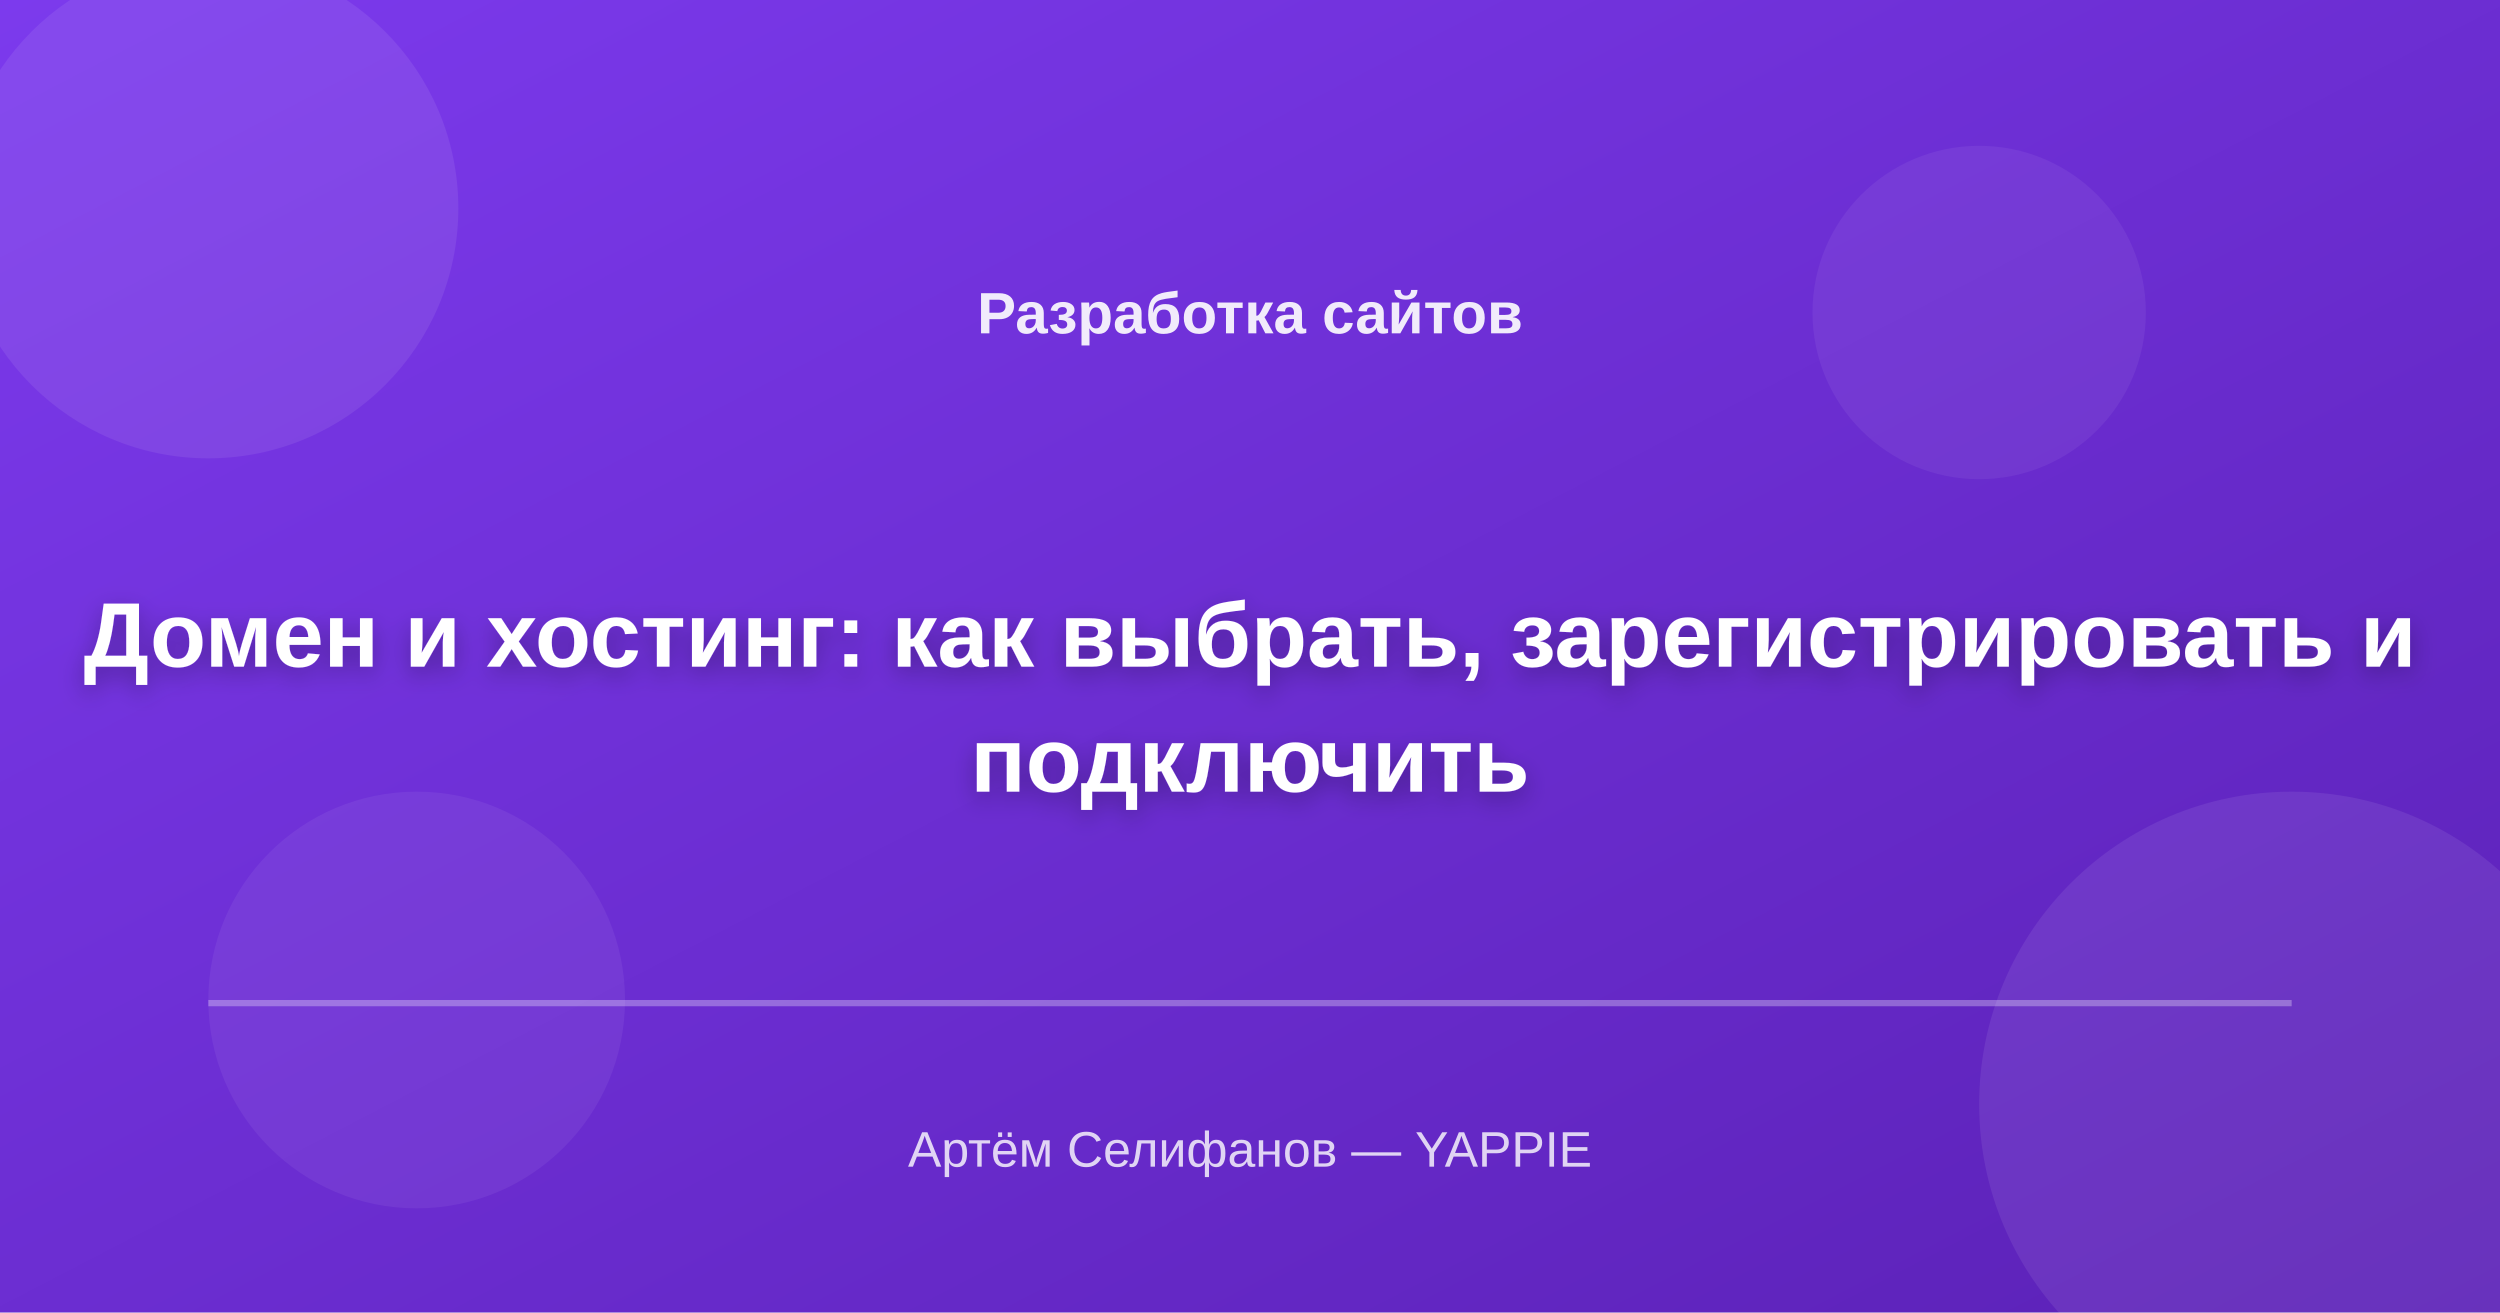
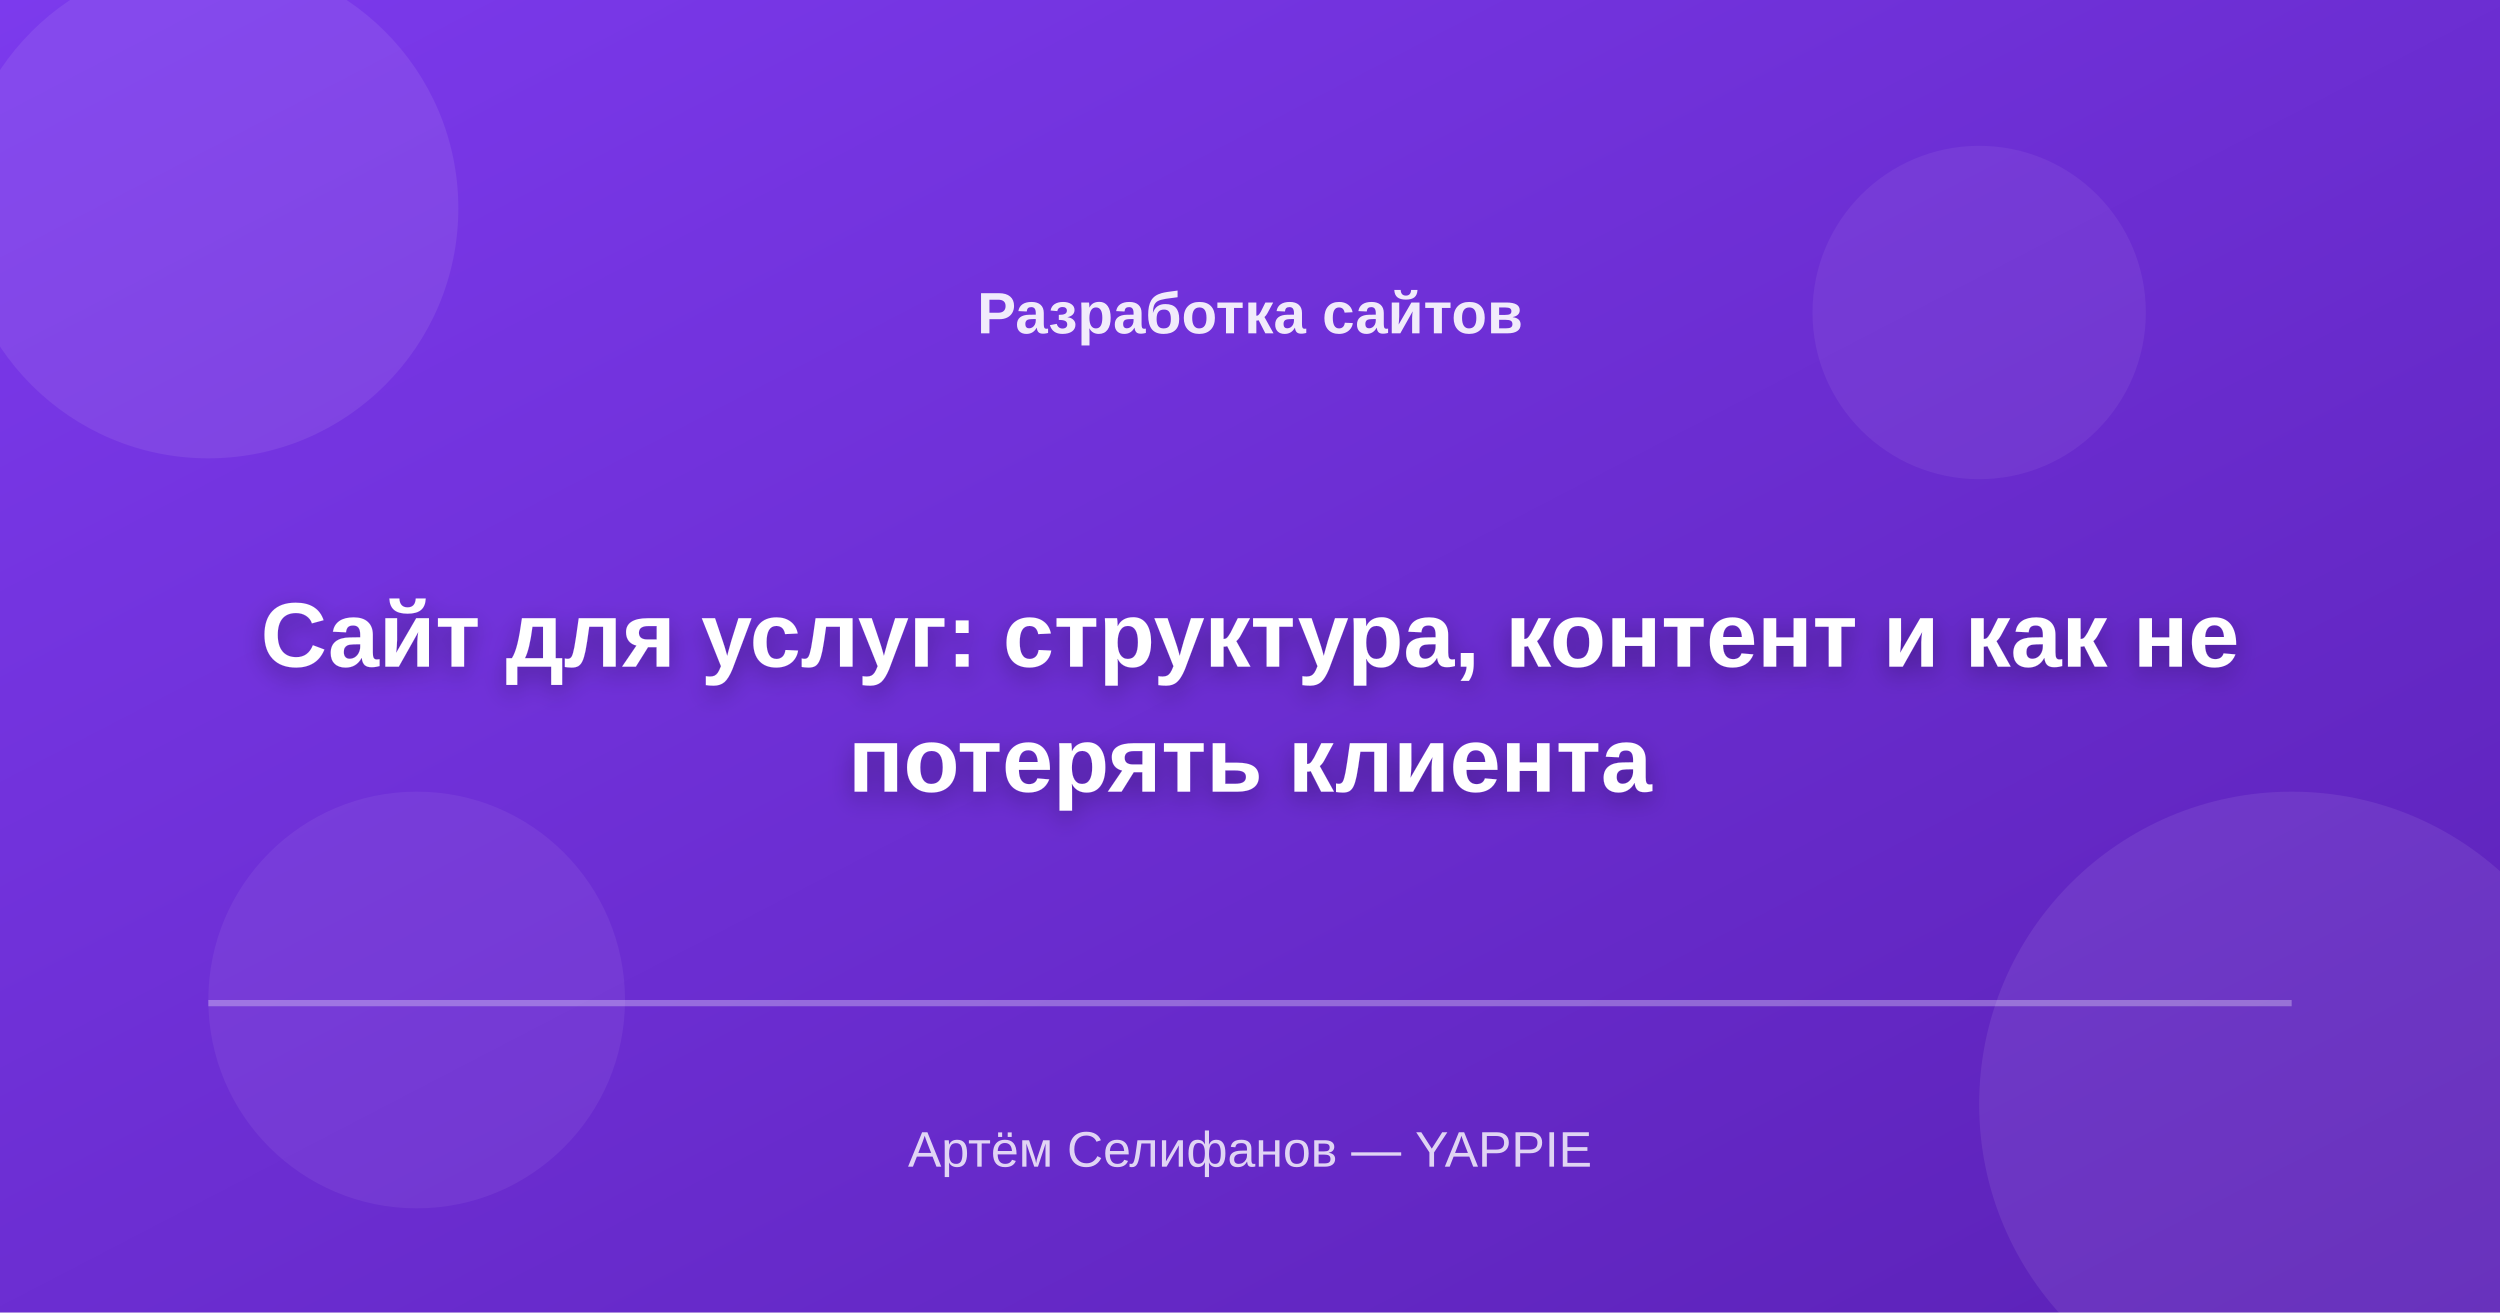
<svg xmlns="http://www.w3.org/2000/svg" width="1200" height="630">
  <defs>
    <linearGradient id="grad" x1="0%" y1="0%" x2="100%" y2="100%">
      <stop offset="0%" style="stop-color:#7c3aed;stop-opacity:1" />
      <stop offset="100%" style="stop-color:#5b21b6;stop-opacity:1" />
    </linearGradient>
    <filter id="shadow" x="-50%" y="-50%" width="200%" height="200%">
      <feDropShadow dx="0" dy="4" stdDeviation="6" flood-opacity="0.3" />
    </filter>
  </defs>
  <rect width="1200" height="630" fill="url(#grad)" />
  <circle cx="100" cy="100" r="120" fill="white" opacity="0.08" />
  <circle cx="1100" cy="530" r="150" fill="white" opacity="0.08" />
  <circle cx="950" cy="150" r="80" fill="white" opacity="0.06" />
  <circle cx="200" cy="480" r="100" fill="white" opacity="0.06" />
  <rect x="100" y="480" width="1000" height="3" fill="white" opacity="0.3" />
  <text x="600" y="160" font-family="Arial, Helvetica, sans-serif" font-size="28" font-weight="600" fill="white" text-anchor="middle" opacity="0.9">
    Разработка сайтов
  </text>
  <text x="600" y="320" font-family="Arial, Helvetica, sans-serif" font-size="44" font-weight="bold" fill="white" text-anchor="middle" filter="url(#shadow)">
-     Домен и хостинг: как выбрать, зарегистрировать и
+     Сайт для услуг: структура, контент и как не
  </text>
  <text x="600" y="380" font-family="Arial, Helvetica, sans-serif" font-size="44" font-weight="bold" fill="white" text-anchor="middle" filter="url(#shadow)">
-     подключить
+     потерять клиента
  </text>
  <text x="600" y="560" font-family="Arial, Helvetica, sans-serif" font-size="24" fill="white" text-anchor="middle" opacity="0.8">
    Артём Селифанов — YAPPIE
  </text>
</svg>
